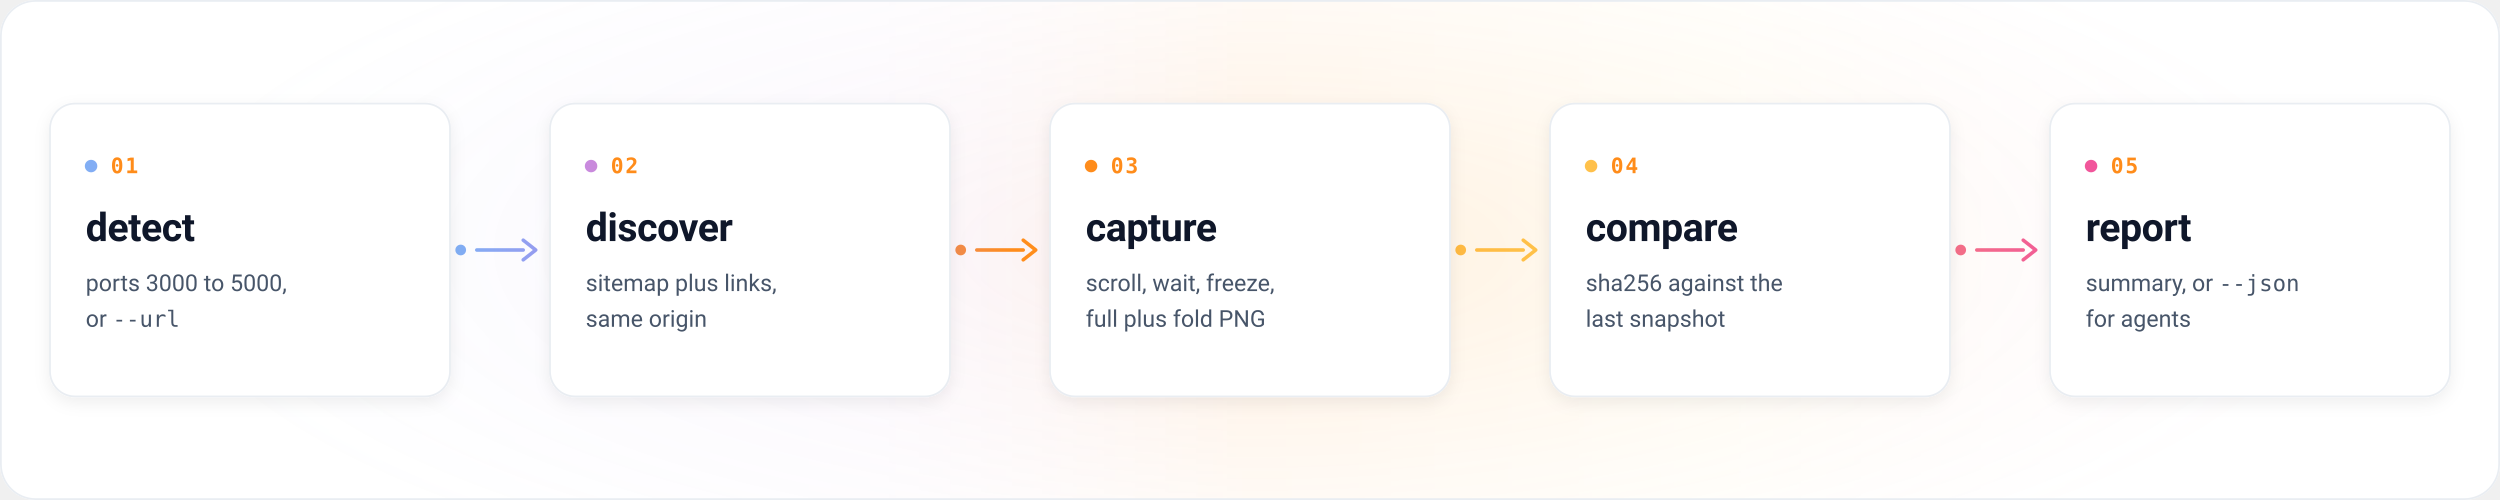
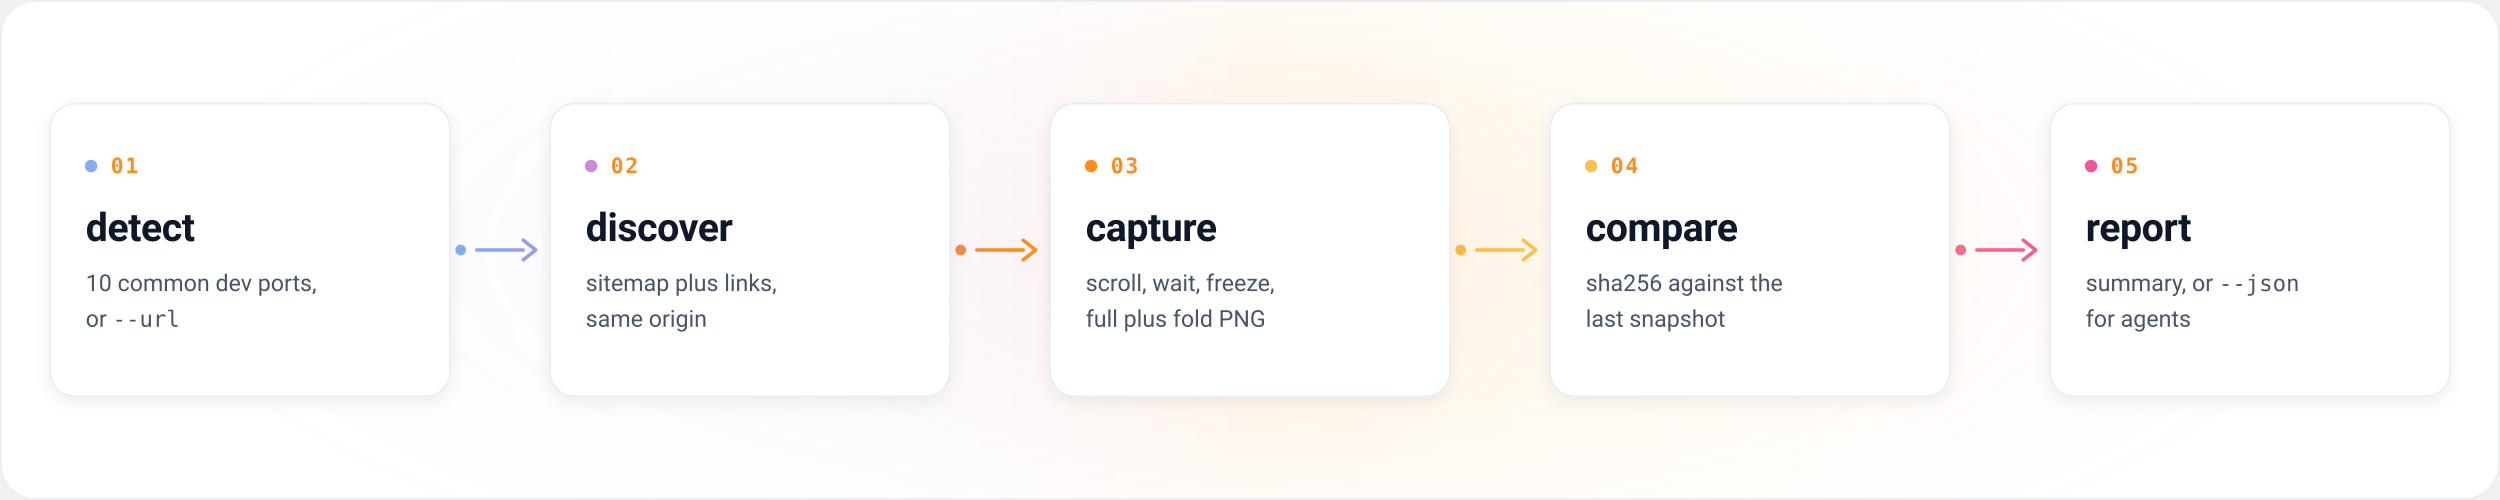
<svg xmlns="http://www.w3.org/2000/svg" viewBox="0 0 1400 280" width="1400" height="280" role="img" aria-label="How stm works: detect, discover, capture, compare, report" text-rendering="geometricPrecision" font-family="ui-sans-serif, system-ui, -apple-system, 'Segoe UI', Roboto, 'Helvetica Neue', Arial, sans-serif">
  <defs>
    <linearGradient id="flow" gradientUnits="userSpaceOnUse" x1="252" y1="140" x2="1180" y2="140">
      <stop offset="0" stop-color="#7FB0F5" />
      <stop offset="0.1" stop-color="#A98BEB" />
      <stop offset="0.2" stop-color="#C88AE0" />
      <stop offset="0.34" stop-color="#FF8C1A" />
      <stop offset="0.66" stop-color="#FFC24A" />
      <stop offset="1" stop-color="#F0509F" />
    </linearGradient>
    <linearGradient id="dots" gradientUnits="userSpaceOnUse" x1="40" y1="93" x2="1185" y2="93">
      <stop offset="0" stop-color="#7FB0F5" />
      <stop offset="0.13" stop-color="#A98BEB" />
      <stop offset="0.25" stop-color="#C88AE0" />
      <stop offset="0.5" stop-color="#FF8C1A" />
      <stop offset="0.74" stop-color="#FFC24A" />
      <stop offset="1" stop-color="#F0509F" />
    </linearGradient>
    <linearGradient id="hazeHue" gradientUnits="userSpaceOnUse" x1="90" y1="140" x2="1310" y2="140">
      <stop offset="0" stop-color="#7FB0F5" stop-opacity="0.1" />
      <stop offset="0.18" stop-color="#A98BEB" stop-opacity="0.1" />
      <stop offset="0.32" stop-color="#C88AE0" stop-opacity="0.1" />
      <stop offset="0.5" stop-color="#FF8C1A" stop-opacity="0.15" />
      <stop offset="0.72" stop-color="#FFC24A" stop-opacity="0.14" />
      <stop offset="1" stop-color="#F0509F" stop-opacity="0.1" />
    </linearGradient>
    <radialGradient id="hazeFade" gradientUnits="userSpaceOnUse" cx="700" cy="140" r="620" gradientTransform="matrix(1 0 0 0.34 0 92.4)">
      <stop offset="0" stop-color="#FFFFFF" stop-opacity="1" />
      <stop offset="0.45" stop-color="#FFFFFF" stop-opacity="0.5" />
      <stop offset="1" stop-color="#FFFFFF" stop-opacity="0" />
    </radialGradient>
    <mask id="hazeMask" maskUnits="userSpaceOnUse" x="0" y="0" width="1400" height="280">
      <rect x="0" y="0" width="1400" height="280" fill="url(#hazeFade)" />
    </mask>
    <filter id="cardShadow" x="-6%" y="-16%" width="112%" height="140%">
      <feDropShadow dx="0" dy="3" stdDeviation="4.5" flood-color="#0F172A" flood-opacity="0.07" />
    </filter>
    <clipPath id="panelClip">
      <rect x="0" y="0" width="1400" height="280" rx="20" />
    </clipPath>
  </defs>
  <rect x="0" y="0" width="1400" height="280" rx="20" fill="#FFFFFF" />
  <g clip-path="url(#panelClip)">
    <rect x="0" y="0" width="1400" height="280" fill="url(#hazeHue)" mask="url(#hazeMask)" />
  </g>
  <rect x="0.5" y="0.5" width="1399" height="279" rx="19.5" fill="none" stroke="#E9EDF2" stroke-width="1" />
  <g stroke="url(#flow)" stroke-width="2" fill="none" stroke-linecap="round" stroke-linejoin="round">
    <path d="M267 140H293" />
    <path d="M293 134.5 300 140 293 145.5" />
    <path d="M547 140H573" />
    <path d="M573 134.5 580 140 573 145.5" />
    <path d="M827 140H853" />
    <path d="M853 134.5 860 140 853 145.5" />
    <path d="M1107 140H1133" />
    <path d="M1133 134.5 1140 140 1133 145.5" />
  </g>
  <g fill="url(#flow)">
    <circle cx="258" cy="140" r="3" />
    <circle cx="538" cy="140" r="3" />
    <circle cx="818" cy="140" r="3" />
    <circle cx="1098" cy="140" r="3" />
  </g>
  <g fill="#FFFFFF" stroke="#E9EDF2" stroke-width="1" filter="url(#cardShadow)">
    <rect x="28" y="58" width="224" height="164" rx="14" />
    <rect x="308" y="58" width="224" height="164" rx="14" />
    <rect x="588" y="58" width="224" height="164" rx="14" />
    <rect x="868" y="58" width="224" height="164" rx="14" />
    <rect x="1148" y="58" width="224" height="164" rx="14" />
  </g>
  <g fill="url(#dots)">
    <circle cx="51" cy="93" r="3.5" />
    <circle cx="331" cy="93" r="3.5" />
    <circle cx="611" cy="93" r="3.5" />
    <circle cx="891" cy="93" r="3.5" />
    <circle cx="1171" cy="93" r="3.5" />
  </g>
  <g fill="#FF8C1A" font-family="ui-monospace, SFMono-Regular, 'SF Mono', Menlo, Consolas, monospace" font-size="12" font-weight="700" letter-spacing="0.08em">
    <text x="62" y="97">01</text>
    <text x="342" y="97">02</text>
    <text x="622" y="97">03</text>
    <text x="902" y="97">04</text>
    <text x="1182" y="97">05</text>
  </g>
  <g fill="#0F172A" font-size="22" font-weight="700" letter-spacing="-0.012em">
    <text x="48" y="135">detect</text>
    <text x="328" y="135">discover</text>
    <text x="608" y="135">capture</text>
    <text x="888" y="135">compare</text>
    <text x="1168" y="135">report</text>
  </g>
  <g fill="#475569" font-size="13">
-     <text x="48" y="163">ports 3000 to 5000,</text>
+     <text x="48" y="163">10 common dev ports,</text>
    <text x="48" y="183">or <tspan font-family="ui-monospace, SFMono-Regular, 'SF Mono', Menlo, Consolas, monospace" font-size="12.5">--url</tspan>
    </text>
    <text x="328" y="163">sitemap plus links,</text>
    <text x="328" y="183">same origin</text>
    <text x="608" y="163">scroll, wait, freeze,</text>
    <text x="608" y="183">full plus fold PNG</text>
    <text x="888" y="163">sha256 against the</text>
    <text x="888" y="183">last snapshot</text>
    <text x="1168" y="163">summary, or <tspan font-family="ui-monospace, SFMono-Regular, 'SF Mono', Menlo, Consolas, monospace" font-size="12.5">--json</tspan>
    </text>
    <text x="1168" y="183">for agents</text>
  </g>
</svg>
